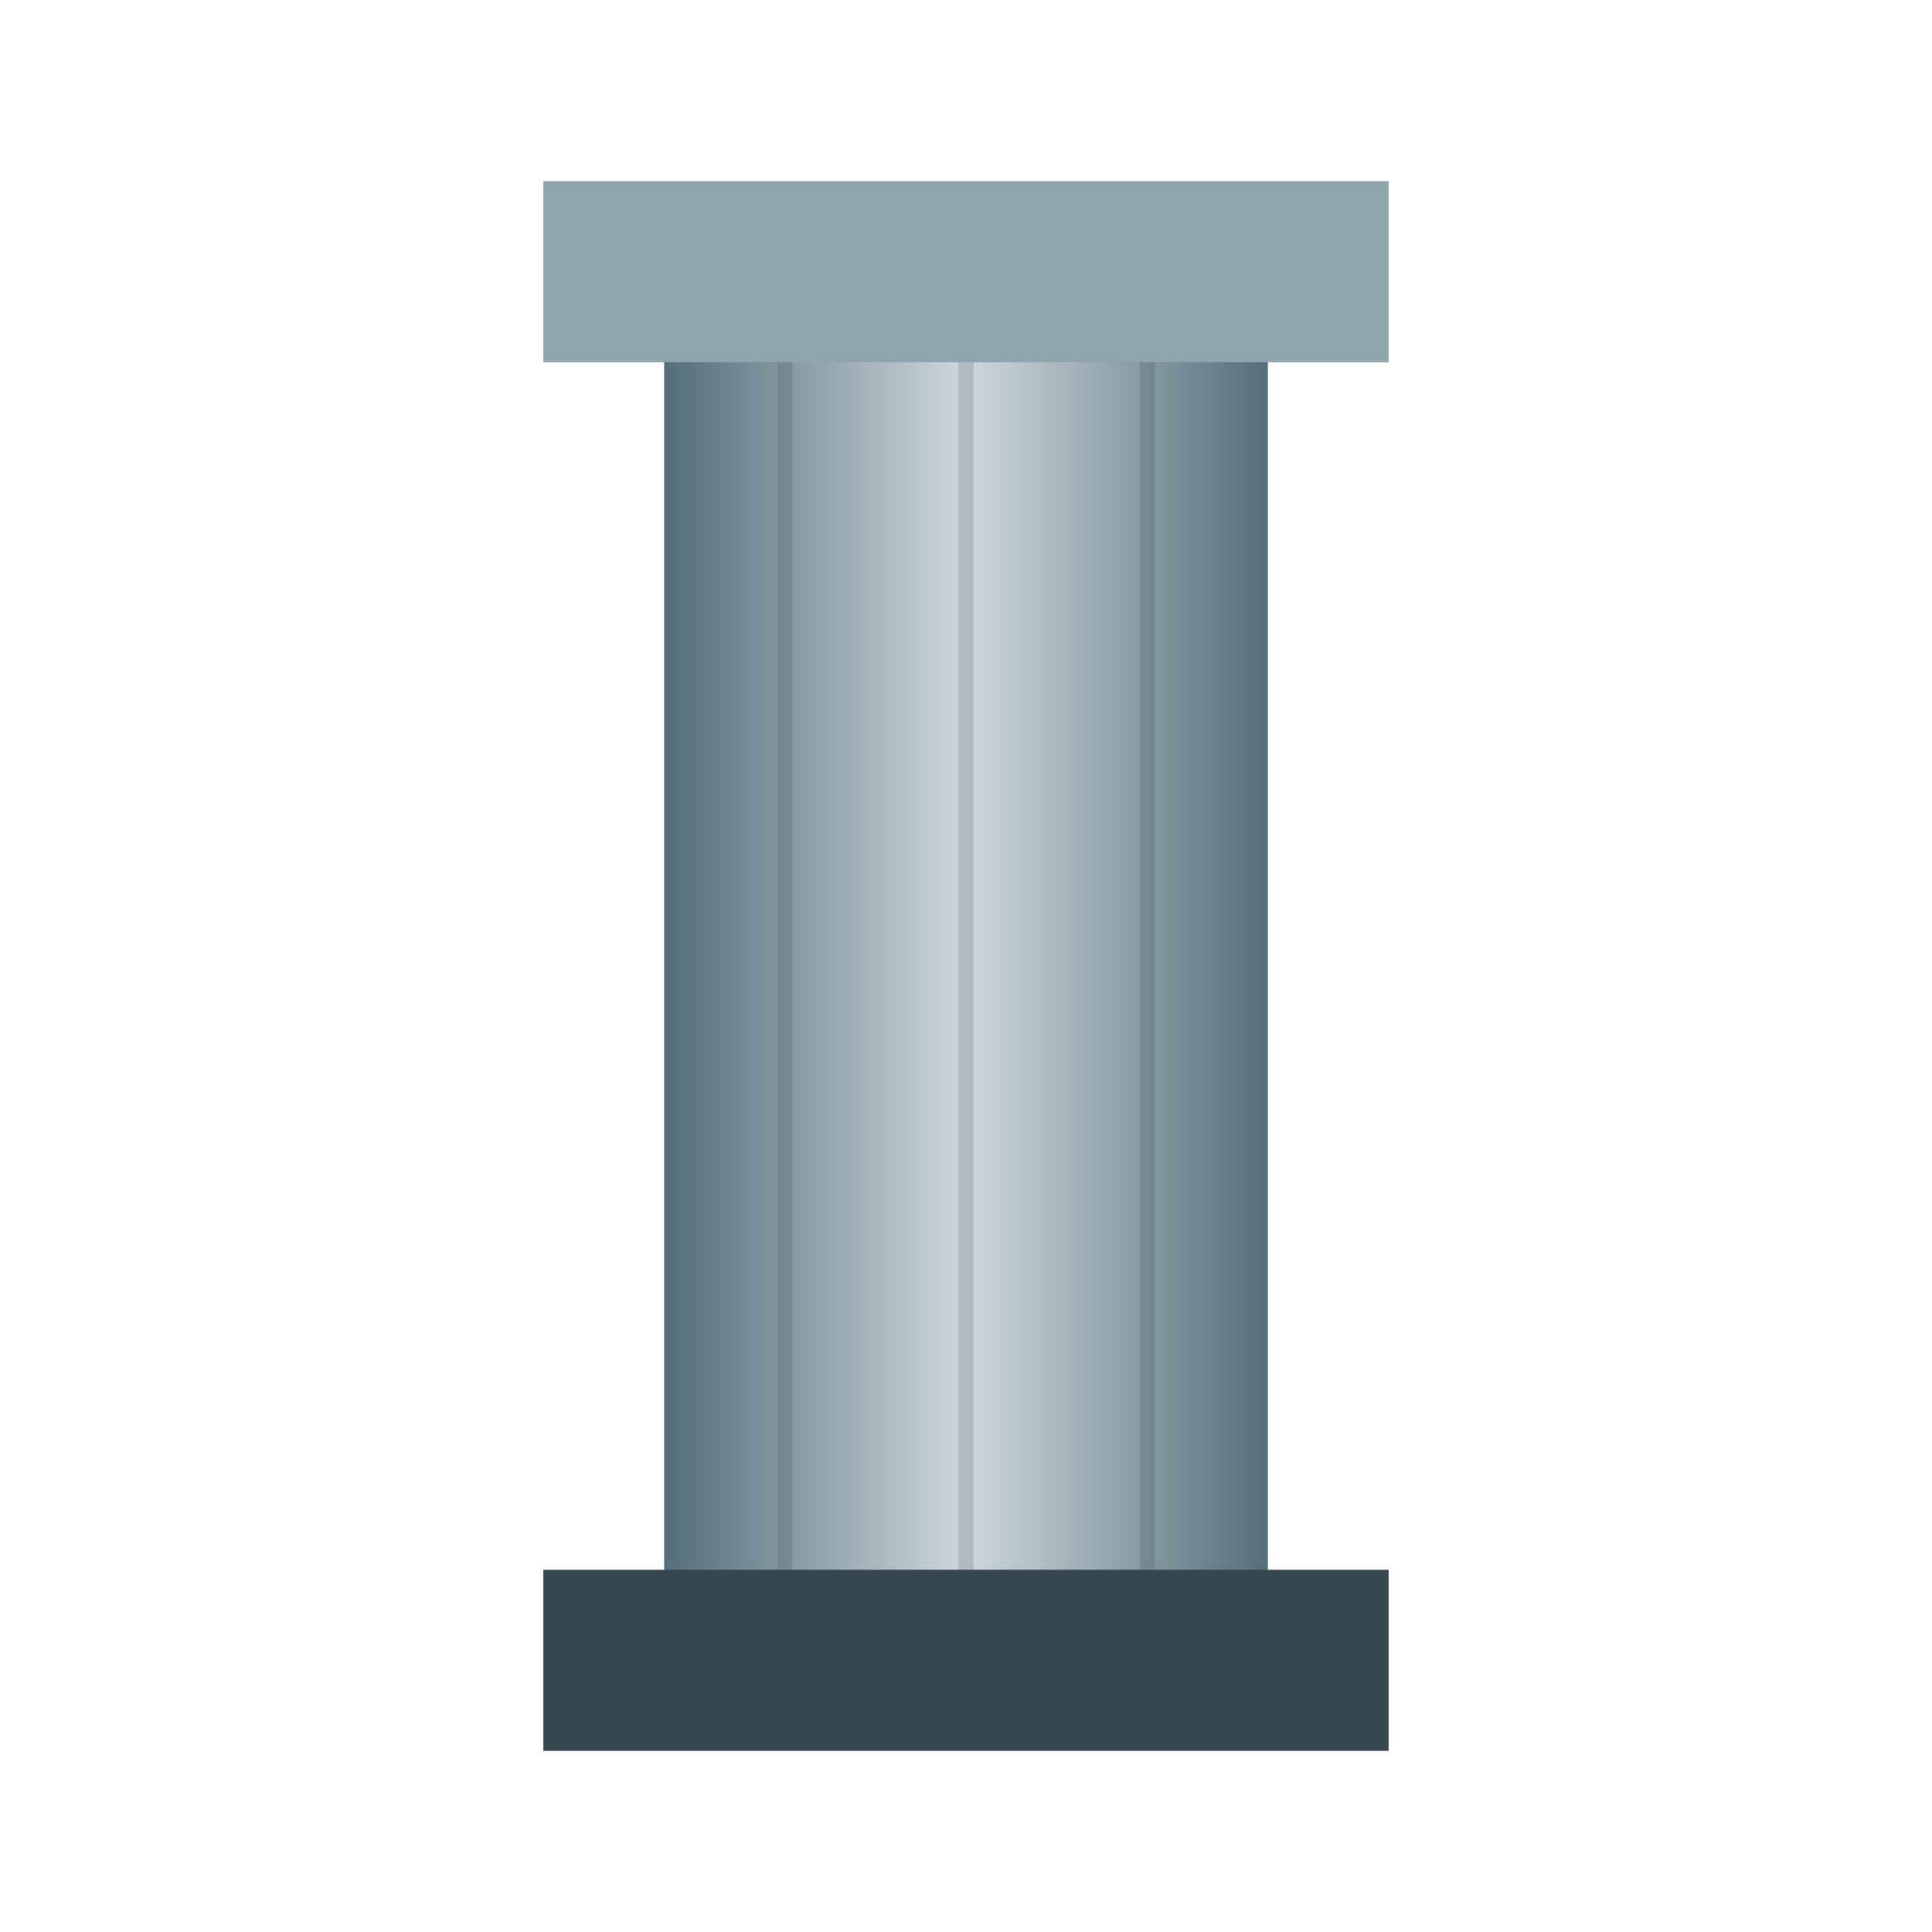
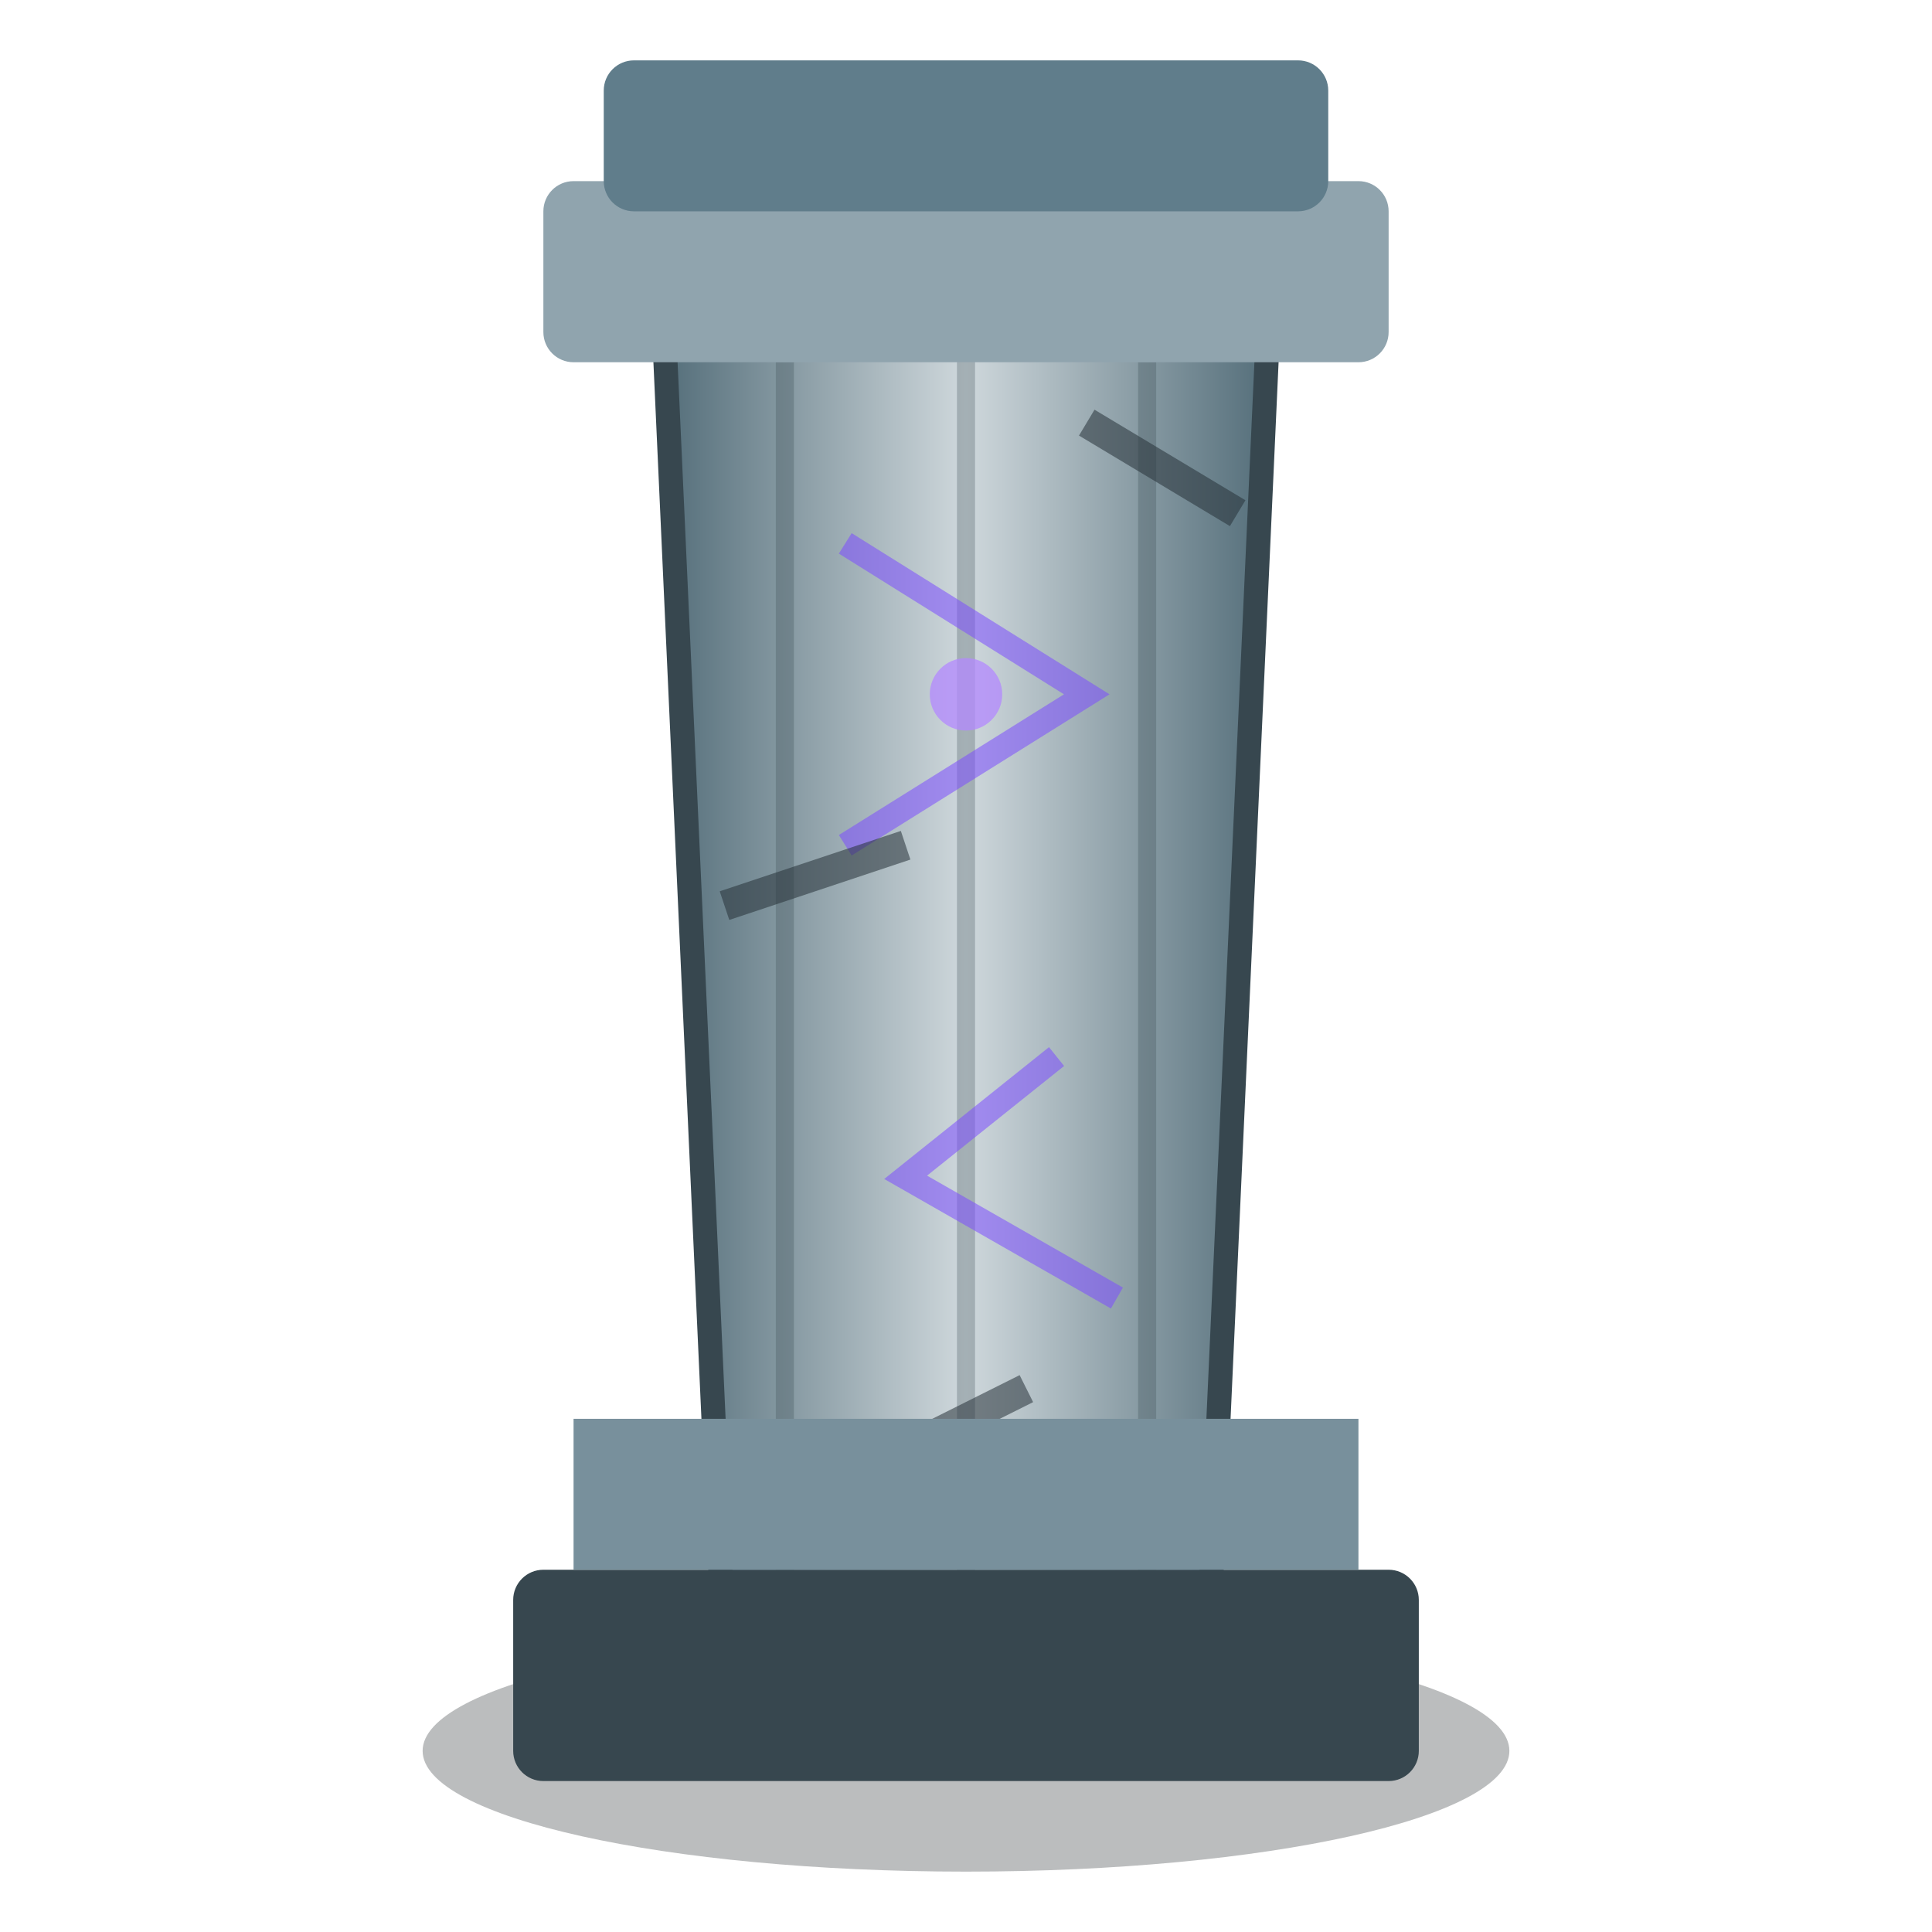
<svg xmlns="http://www.w3.org/2000/svg" viewBox="0 0 64 64">
  <defs>
    <linearGradient id="column-grad" x1="0%" y1="0%" x2="100%" y2="0%">
      <stop offset="0%" style="stop-color:#546e7a;stop-opacity:1" />
      <stop offset="50%" style="stop-color:#cfd8dc;stop-opacity:1" />
      <stop offset="100%" style="stop-color:#546e7a;stop-opacity:1" />
    </linearGradient>
  </defs>
-   <rect x="22" y="10" width="20" height="46" fill="url(#column-grad)" />
-   <path d="M26 10 L26 56 M32 10 L32 56 M38 10 L38 56" stroke="#37474f" stroke-width="0.5" opacity="0.2" />
-   <rect x="18" y="52" width="28" height="6" fill="#37474f" />
-   <rect x="18" y="6" width="28" height="6" fill="#90a4ae" />
+   <ellipse cx="32" cy="58" rx="18" ry="4" fill="#0b1114" opacity="0.28" />
+   <path d="M22 11 H42 L40 55 H24 Z" fill="url(#column-grad)" stroke="#37474f" stroke-width="0.8" />
+   <path d="M26 12 L26 55 M32 11 L32 56 M38 12 L38 55" stroke="#37474f" stroke-width="0.6" opacity="0.28" />
+   <path d="M28 18 L36 23 L28 28 M35 35 L30 39 L37 43" fill="none" stroke="#7c4dff" stroke-width="0.8" opacity="0.55" />
+   <path d="M24 30 L30 28 M36 14 L41 17 M28 49 L34 46" stroke="#263238" stroke-width="1" opacity="0.55" />
+   <rect x="17" y="52" width="30" height="7" rx="1" fill="#37474f" />
+   <rect x="19" y="47" width="26" height="5" fill="#78909c" />
+   <rect x="18" y="6" width="28" height="6" rx="1" fill="#90a4ae" />
+   <rect x="20" y="2" width="24" height="5" rx="1" fill="#607d8b" />
+   <circle cx="32" cy="23" r="1.2" fill="#b388ff" opacity="0.75" />
</svg>
